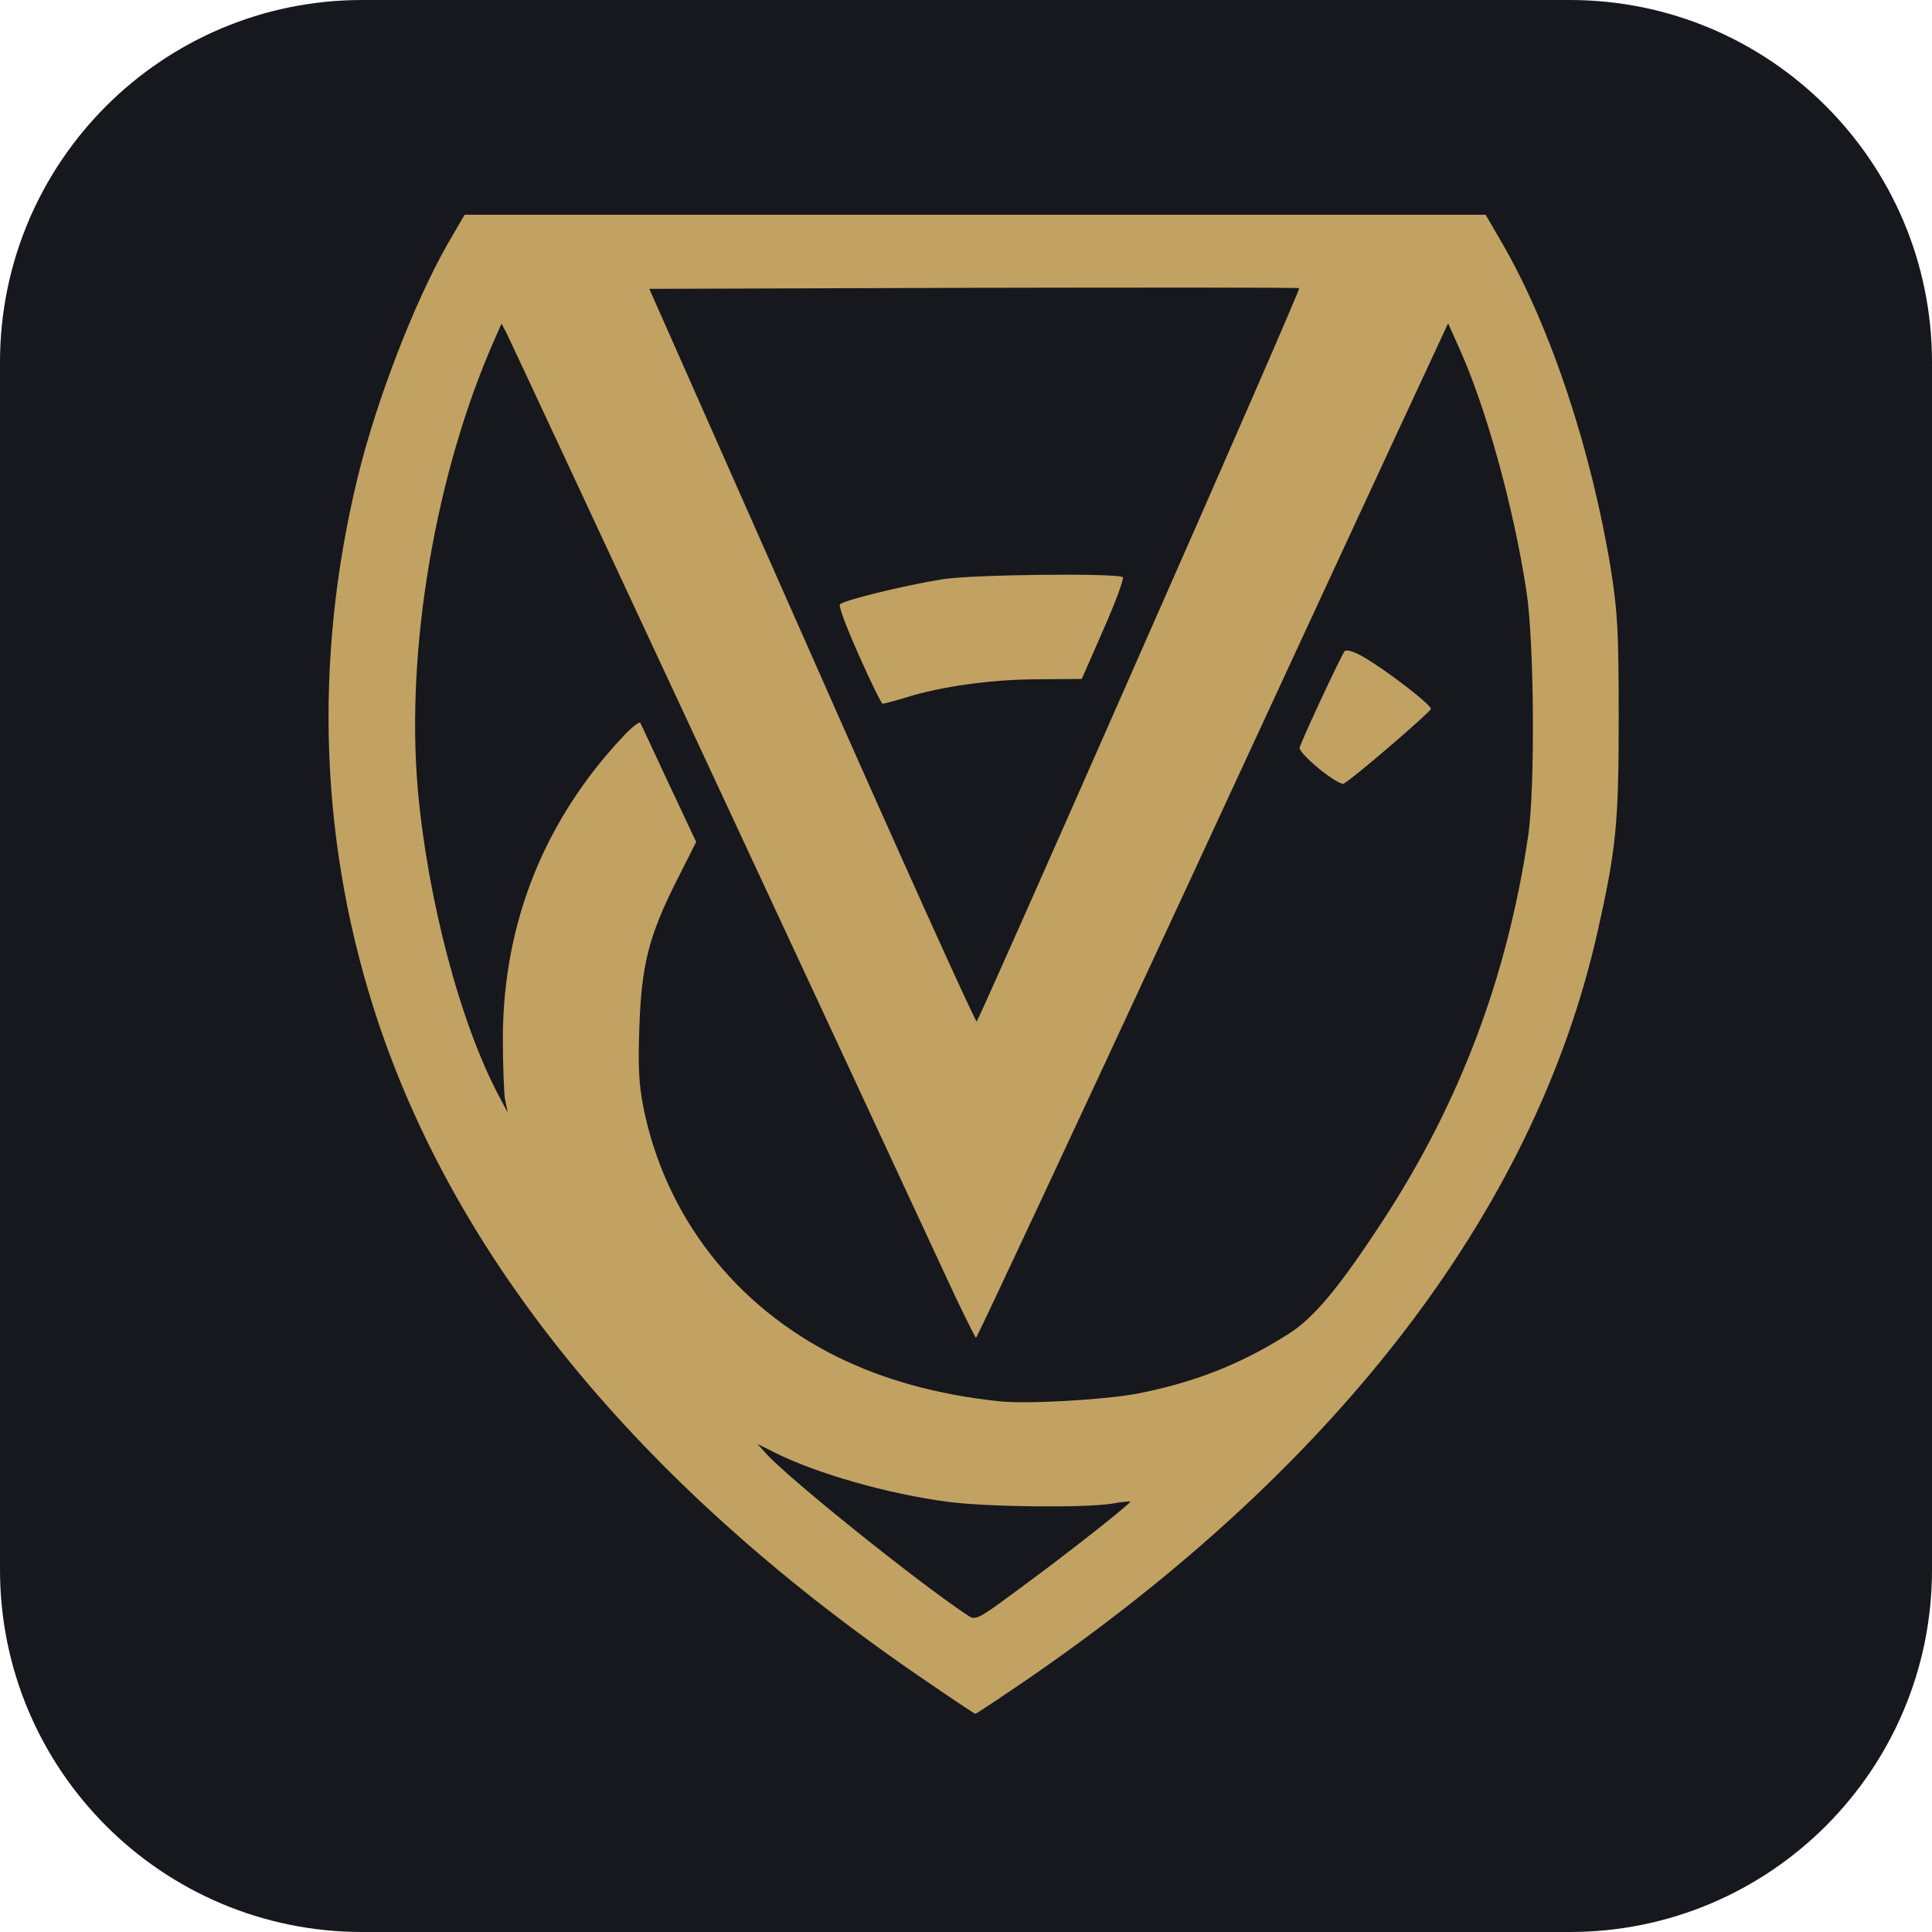
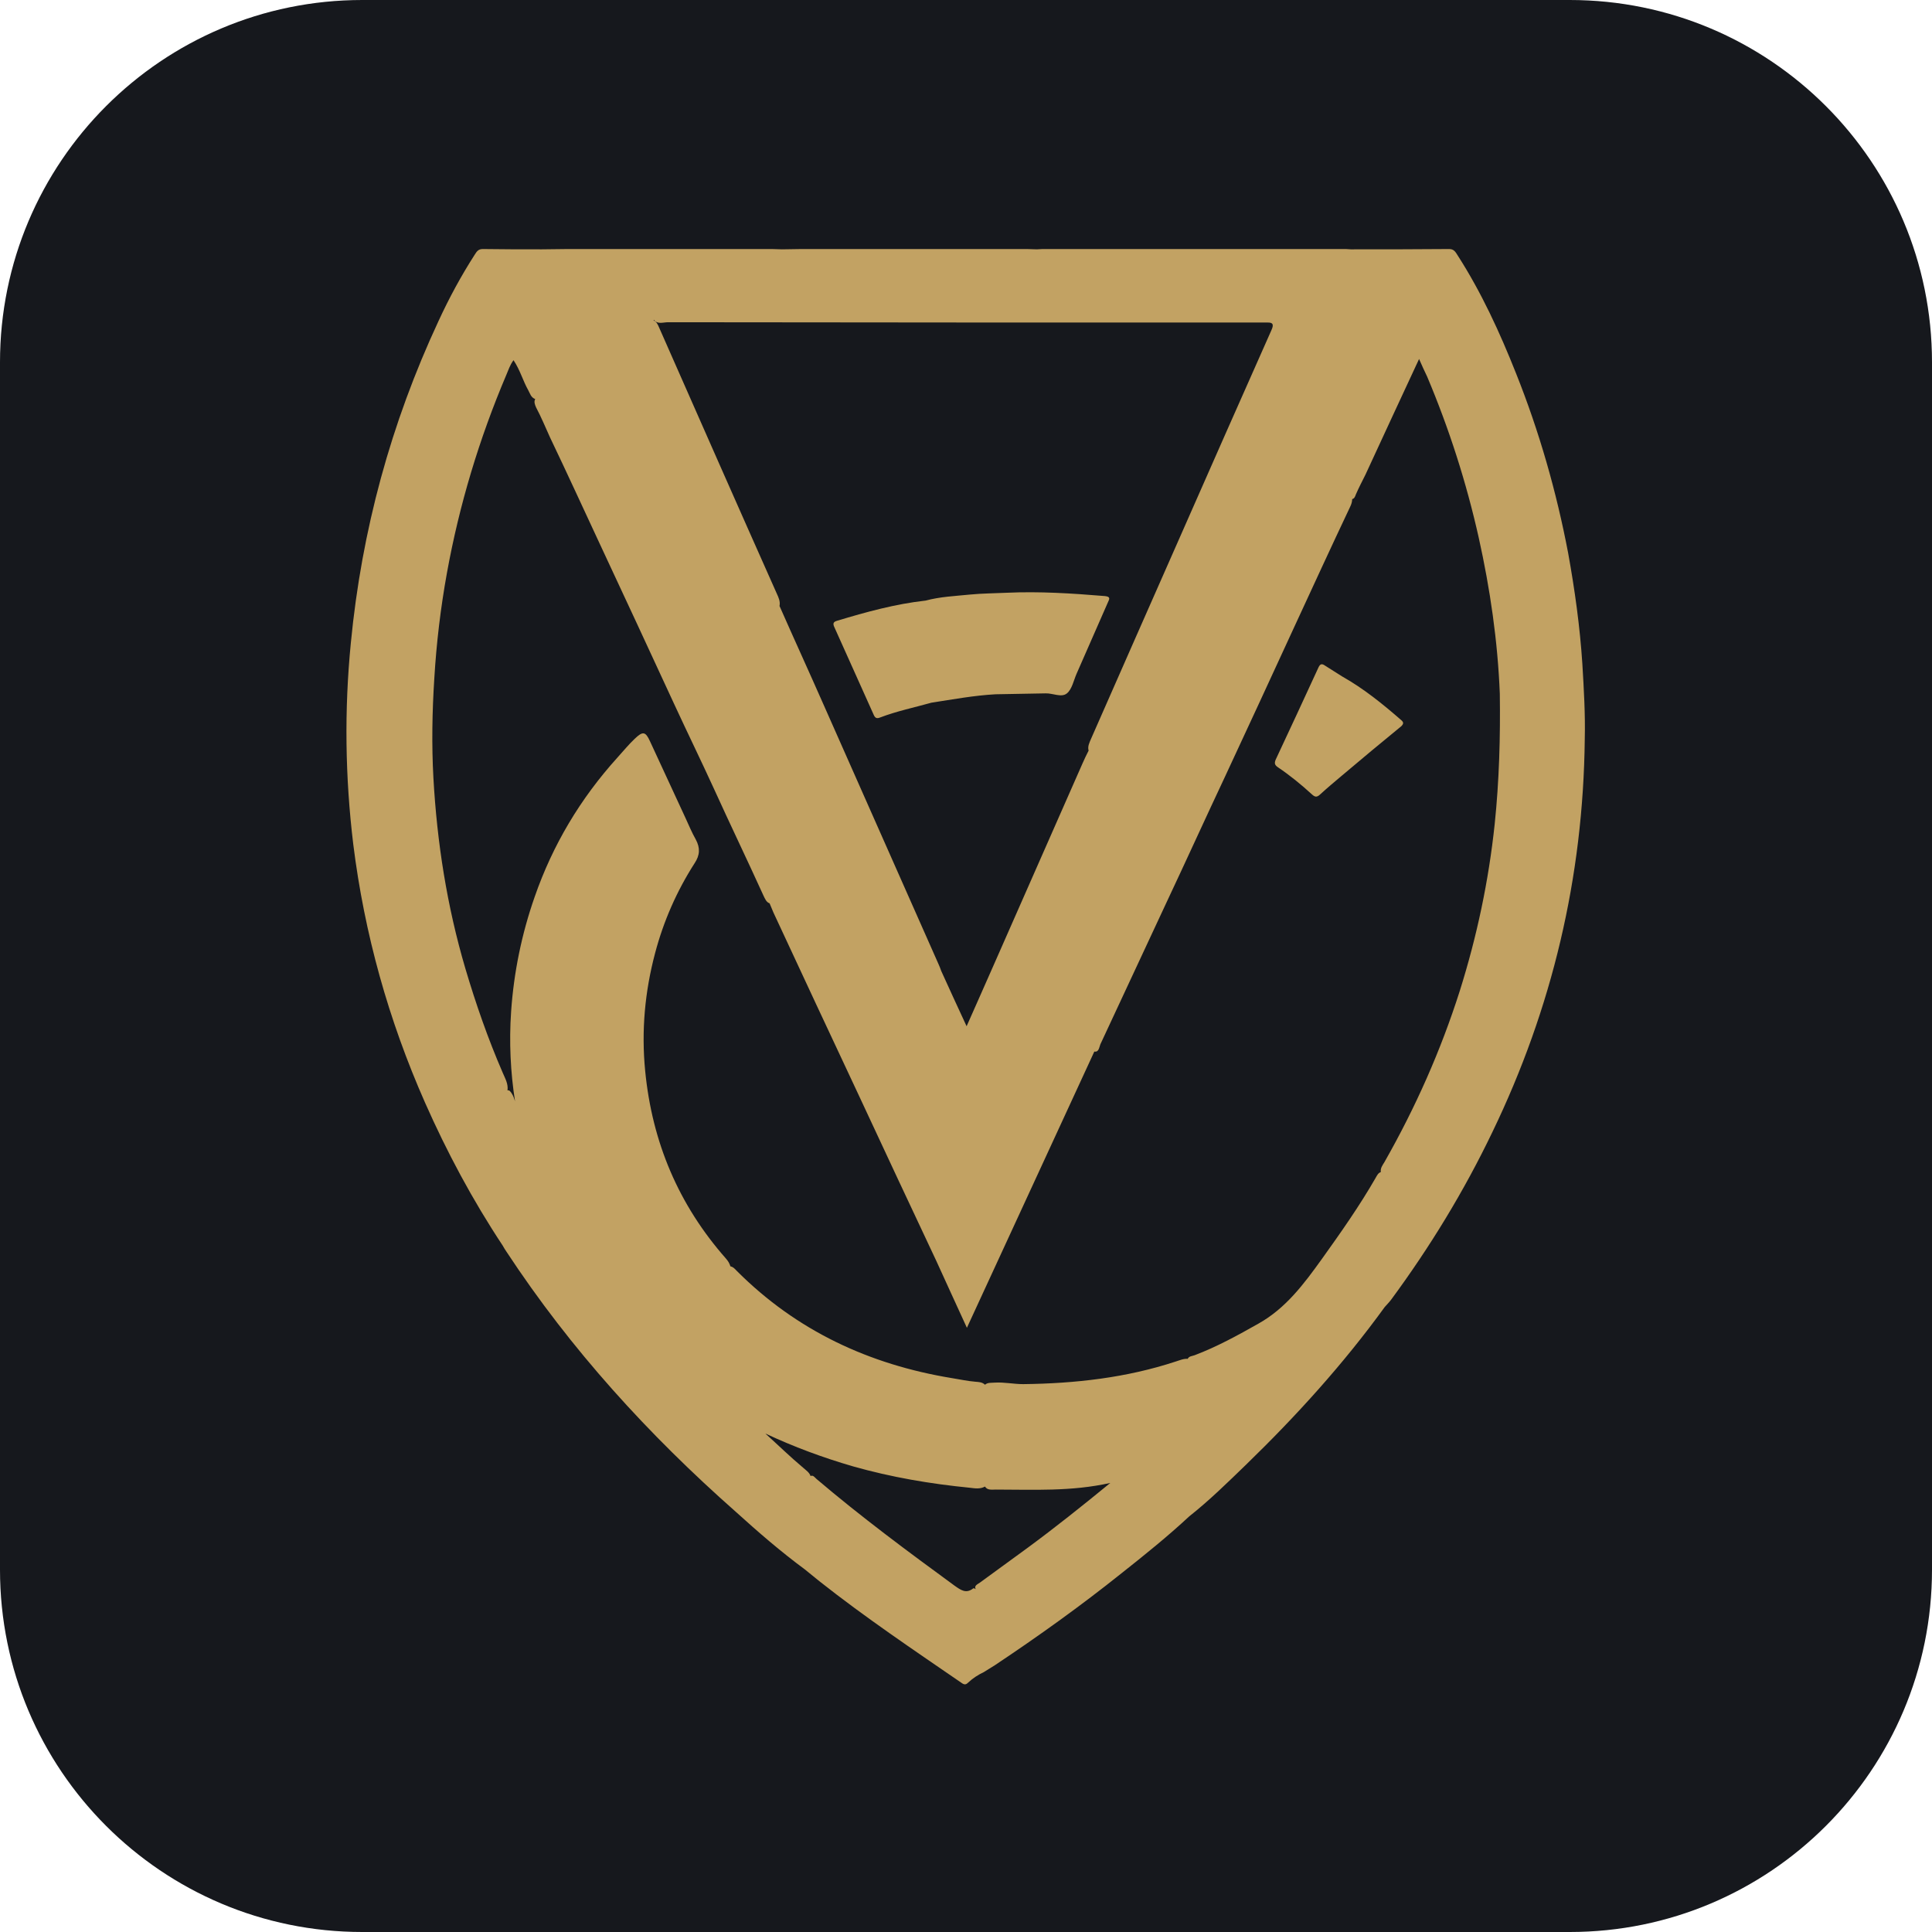
<svg xmlns="http://www.w3.org/2000/svg" viewBox="0 0 64 64">
  <rect width="64" height="64" rx="12" fill="#16181d" />
-   <svg x="9" y="7" width="46" height="50" viewBox="66 44 382 438">
-     <path fill="#c2a263" fill-rule="evenodd" d="M245.9 470.8C164.7 415.7 110.5 350.7 86.6 279.8C69.5 228.9 67.4 174.9 80.5 121.1C86.0 98.6 96.9 70.5 106.5 53.6L111.5 45.0L259.6 45.0L407.8 45.0L412.9 53.8C426.9 78.2 438.6 113.8 444.2 148.3C446.1 160.6 446.4 166.1 446.4 191.0C446.4 221.5 445.7 229.0 440.3 252.9C422.0 334.7 363.1 410.8 269.2 473.8C264.2 477.2 259.9 480.0 259.7 480.0C259.5 480.0 253.3 475.9 245.9 470.8ZM276.0 441.1C288.1 432.2 305.1 418.7 304.7 418.4C304.6 418.3 302.2 418.5 299.5 419.0C291.4 420.3 263.4 420.0 251.8 418.5C234.3 416.2 213.7 410.3 201.5 404.2L196.5 401.7L199.0 404.5C205.7 411.9 243.0 441.8 257.0 451.1C260.0 453.1 259.3 453.5 276.0 441.1ZM306.7 387.1C323.4 383.8 336.7 378.6 350.7 369.7C357.9 365.1 365.1 356.6 377.9 337.0C400.2 302.9 414.0 266.4 420.1 225.5C422.2 211.6 421.9 168.5 419.6 154.0C415.8 129.3 407.8 100.5 399.9 83.2L396.9 76.5L389.7 92.0C385.7 100.5 355.0 166.8 321.5 239.2C287.9 311.6 260.2 370.9 259.9 370.9C259.7 370.9 255.3 362.1 250.3 351.2C229.9 307.1 124.8 81.5 123.6 79.2L122.2 76.6L120.1 81.4C103.1 119.9 94.4 170.8 97.9 211.5C100.7 243.4 110.2 279.6 121.5 300.8L124.0 305.5L123.2 301.5C122.9 299.3 122.6 291.2 122.6 283.5C122.8 250.4 134.6 220.8 157.4 196.5C160.0 193.7 162.3 191.9 162.5 192.5C162.8 193.0 166.5 201.0 170.8 210.2L178.7 227.0L172.8 238.7C164.9 254.5 162.8 262.8 162.2 281.1C161.8 292.4 162.1 297.5 163.4 304.1C169.8 335.7 190.0 361.7 219.6 376.4C233.2 383.1 248.7 387.4 266.5 389.3C274.5 390.2 297.0 388.9 306.7 387.1ZM307.4 172.6C333.1 114.4 353.9 66.6 353.7 66.3C353.5 66.1 310.9 66.1 259.2 66.2L165.1 66.5L212.3 173.1C238.2 231.8 259.8 279.5 260.1 279.1C260.5 278.8 281.8 230.8 307.4 172.6ZM359.5 205.8C356.2 203.1 353.6 200.3 353.8 199.7C354.4 197.4 366.1 172.4 366.9 171.6C367.5 171.1 369.7 171.8 372.3 173.3C379.2 177.3 392.0 187.2 391.9 188.4C391.8 189.3 369.6 208.4 366.6 210.1C366.0 210.4 362.8 208.5 359.5 205.8ZM226.0 173.0C222.6 165.4 220.0 158.7 220.4 158.1C221.0 157.0 238.4 152.7 250.0 150.8C258.0 149.4 301.3 148.9 302.5 150.2C302.9 150.6 300.4 157.4 296.9 165.3L290.6 179.7L277.9 179.8C264.6 179.8 249.6 181.9 239.5 185.1C236.2 186.1 233.2 186.9 232.8 186.9C232.5 186.9 229.4 180.7 226.0 173.0Z" />
+   <svg x="10" y="8" width="44" height="48" viewBox="52 9 415 481">
+     <path fill="#c2a263" d="M464.1,149.2c-0.8-12.3-2.5-24.5-4.7-36.7c-3.9-20.5-9.6-40.4-17.3-59.7c-5.4-13.6-11.5-26.9-19.4-39.2 c-0.7-1.1-1.2-2.1-2.8-2.1c-10.9,0.1-21.8,0.1-32.7,0.1v0l0,0c-0.5,0-1.1-0.1-1.6-0.1c-33.6,0-67.1,0-100.7,0 c-0.6,0-1.3,0.1-1.9,0.1l0,0v0c-1.1,0-2.2-0.1-3.3-0.1c-24.9,0-49.9,0-74.8,0c-2.2,0-4.3,0.1-6.5,0.1c-1.1,0-2.2-0.1-3.3-0.1 c-22.6,0-45.1,0-67.7,0c-2.9,0-5.8,0.1-8.7,0.1c-6.5,0-13.1,0-19.6-0.1c-1.5,0-2,0.8-2.7,1.9c-4.5,7-8.5,14.4-12,22 c-15.8,33.9-25.5,69.5-29.1,106.8c-2.2,22.3-1.9,44.6,0.8,66.9c3.7,29.7,11.7,58.3,23.8,85.7c7.3,16.5,15.8,32.4,25.8,47.5 c0.4,0.7,0.8,1.4,1.3,2.1c21.3,32.4,47.1,60.7,76.1,86.3c7.4,6.7,14.9,13.2,22.9,19.1c1.6,1.3,3.2,2.6,4.8,3.9 c15.3,12.1,31.4,22.9,47.4,33.9c0.9,0.6,1.4,0.4,2.1-0.3c1.5-1.4,3.2-2.5,5.1-3.4v0c1.2-0.8,2.5-1.5,3.7-2.3 c14.4-9.6,28.5-19.7,42-30.5c7.7-6.1,15.3-12.2,22.5-18.9c6.7-5.3,12.8-11.3,18.9-17.2c16.7-16.2,32.3-33.4,46-52.3c0,0,0,0,0,0 c0.7-0.8,1.5-1.6,2.1-2.4c12.9-17.5,24.2-36,33.6-55.6c19.9-41.2,30.2-84.7,30.7-130.5C465.1,165.9,464.6,157.6,464.1,149.2z M356.9,35.9c0.8,0,1.6,0,2.5,0c2.1-0.1,2.3,0.7,1.5,2.5c-10.5,23.6-20.9,47.2-31.3,70.8c-9.5,21.6-19.1,43.2-28.6,64.9 c-0.5,1.2-1.2,2.5-0.8,3.9c0,0,0,0,0,0c-0.7,1.4-1.4,2.8-2,4.2c-9.6,21.9-19.3,43.7-28.9,65.6c-3.1,7.1-6.3,14.2-9.6,21.7 c-2.9-6.3-5.7-12.3-8.4-18.3c-0.3-0.8-0.6-1.7-1-2.5c-12.7-28.7-25.4-57.3-38.1-86c-4.8-10.9-9.8-21.8-14.6-32.7 c0.3-1.5-0.3-2.8-0.9-4.1c-13.1-29.4-26.1-58.9-39.1-88.4c-0.4-0.9-0.8-1.9-1.8-2.3c0-0.1,0.1-0.1,0.1-0.2c1.2,1.6,3.1,0.8,4.7,0.8 C226,35.9,291.5,35.9,356.9,35.9z M280,442.6c-5.3,3.9-10.6,7.7-15.9,11.6c-0.7,0.5-2,1-1.4,2.1c-0.1,0-0.1,0-0.1,0 c-0.2-0.2-0.6-0.3-0.7-0.2c-2.4,1.9-4.2,0.5-6.2-0.9c-15.6-11.4-31.1-22.9-45.8-35.4c-0.6-0.5-1.1-1.4-2-1 c-0.4-1.2-1.5-1.9-2.4-2.7c-4.3-3.6-8.4-7.6-12.6-11.4c9.4,4.4,19.1,8,29.1,10.9c12.7,3.6,25.6,5.8,38.8,7.1c1.6,0.2,3.4,0.5,5-0.4 c0.8,1.3,2.3,1,3.6,1c12.5,0,25,0.7,38-2.2C298,428.8,289.1,435.9,280,442.6z M435,202.4c-2,18.9-5.9,37.3-11.6,55.4 c-6.3,19.8-14.7,38.7-25,56.8c-0.6,1-1.4,2-1.2,3.3c-0.9,0.3-1.3,1.2-1.7,1.9c-5.4,9.4-11.6,18.2-17.9,27 c-5.9,8.2-11.9,16.3-21,21.4c-6.9,3.9-13.8,7.7-21.2,10.5c-0.8,0.3-1.9,0.3-2.3,1.2c-1.4-0.1-2.7,0.5-4,0.9 c-16.4,5.4-33.4,7.3-50.6,7.5c-3.2,0-6.3-0.7-9.5-0.5c-1.1,0.1-2.3-0.1-3.2,0.7c-0.9-0.9-2.1-0.9-3.2-1c-2.6-0.2-5.2-0.8-7.8-1.2 c-27.4-4.5-51.5-15.7-71.3-35.5c-0.6-0.6-1.2-1.4-2.2-1.6c-0.3-1-0.8-1.8-1.5-2.6c-15.7-17.8-24.5-38.6-26.8-62.3 c-1.3-13.3-0.1-26.3,3.3-39.1c2.8-10.6,7.2-20.6,13.1-29.8c1.8-2.7,1.9-5.1,0.4-7.9c-1.3-2.3-2.3-4.7-3.4-7.1 c-3.9-8.5-7.9-17-11.8-25.5c-1.5-3.3-2.4-3.4-5.1-0.8c-2,1.9-3.8,4.1-5.7,6.2c-12.3,13.6-21.5,29-27.5,46.3 c-4.3,12.3-6.9,25-7.8,38c-0.7,10.2-0.2,20.2,1.3,29.8c-0.2-0.6-0.5-1.7-1.1-2.6c-0.4-0.6-0.8-1.2-1.4-1c0.3-2.2-0.8-4-1.6-5.9 c-4.9-11.3-8.9-22.8-12.4-34.6c-6.1-20.7-9.4-41.8-10.6-63.3c-0.6-10.9-0.4-22,0.3-32.9c0.7-11.8,2.1-23.5,4.2-35.1 c4.1-22.6,10.7-44.5,19.7-65.7c0.7-1.6,1.2-3.3,2.4-4.9c2.2,3.3,3.1,6.8,4.9,10c0.6,1.1,0.9,2.4,2.3,2.9c0,0,0,0,0,0 c-0.5,0.9-0.1,1.9,0.3,2.8c1.7,3.2,3.1,6.6,4.6,9.9c5.6,11.7,11,23.5,16.5,35.3c8.3,17.8,16.6,35.6,24.8,53.4 c4.3,9.3,8.8,18.5,13.1,27.9c5.4,11.9,11.1,23.7,16.5,35.6c0.5,1,0.9,2.1,2,2.5c0.4,1,0.9,2.1,1.3,3.1 c9.4,20.2,18.8,40.4,28.3,60.6c8.5,18.3,17.1,36.6,25.7,54.9c0,0,0,0,0,0c3.3,7.2,6.6,14.5,10.2,22.3c14.3-31,28.3-61.3,42.3-91.7 c1.5,0.3,1.6-1.4,2-2.4c7.4-15.8,14.7-31.6,22.1-47.4c6.5-13.8,12.8-27.7,19.3-41.5c7.7-16.5,15.3-33,22.9-49.5 c6.2-13.4,12.3-26.7,18.6-40c0.4-0.8,0.7-1.7,0.7-2.6c0.7-0.1,1-0.9,1.2-1.5c1-2.3,2.1-4.4,3.2-6.6c5.9-12.8,11.8-25.5,17.8-38.4 c0.9,2.1,1.8,4,2.7,5.9c7.3,17.3,13,35.1,17.1,53.4c3.8,17.1,6.3,34.3,7,51.8C436.9,173.5,436.5,188,435,202.4z M404,167.9c-6.2-5.4-12.5-10.5-19.6-14.5c0,0,0,0,0,0c-1.9-1.2-3.8-2.4-5.7-3.6c-1-0.7-1.6-0.7-2.2,0.6 c-4.7,10.2-9.4,20.4-14.2,30.6c-0.5,1.2-0.3,1.8,0.7,2.5c4,2.7,7.7,5.7,11.3,9c1,0.9,1.6,1.1,2.7,0.1c2.4-2.2,4.9-4.3,7.4-6.4 c6.5-5.5,13-10.9,19.6-16.3C404.8,169.1,404.8,168.6,404,167.9z M228.9,166.2c0.5,1.1,1.1,1.2,2.1,0.8c5.5-2.1,11.3-3.3,17-4.9c7.1-1.1,14.1-2.4,21.3-2.8c0,0,0,0,0,0 c5.5-0.1,11.1-0.2,16.6-0.3c2.4-0.1,5.3,1.5,7.1,0c1.7-1.4,2.2-4.2,3.2-6.5c3.5-7.9,6.9-15.8,10.4-23.7c0.5-1.1,1-1.9-1-2.1 c-10.9-0.9-21.7-1.6-32.6-1.1c-4.1,0.2-8.1,0.2-12.2,0.6c-4.9,0.5-9.9,0.7-14.7,2c0,0,0,0,0,0c-10,1.1-19.8,3.8-29.4,6.7 c-1,0.3-1.5,0.7-1,1.9C220.2,146.7,224.5,156.5,228.9,166.2z" />
  </svg>
</svg>
